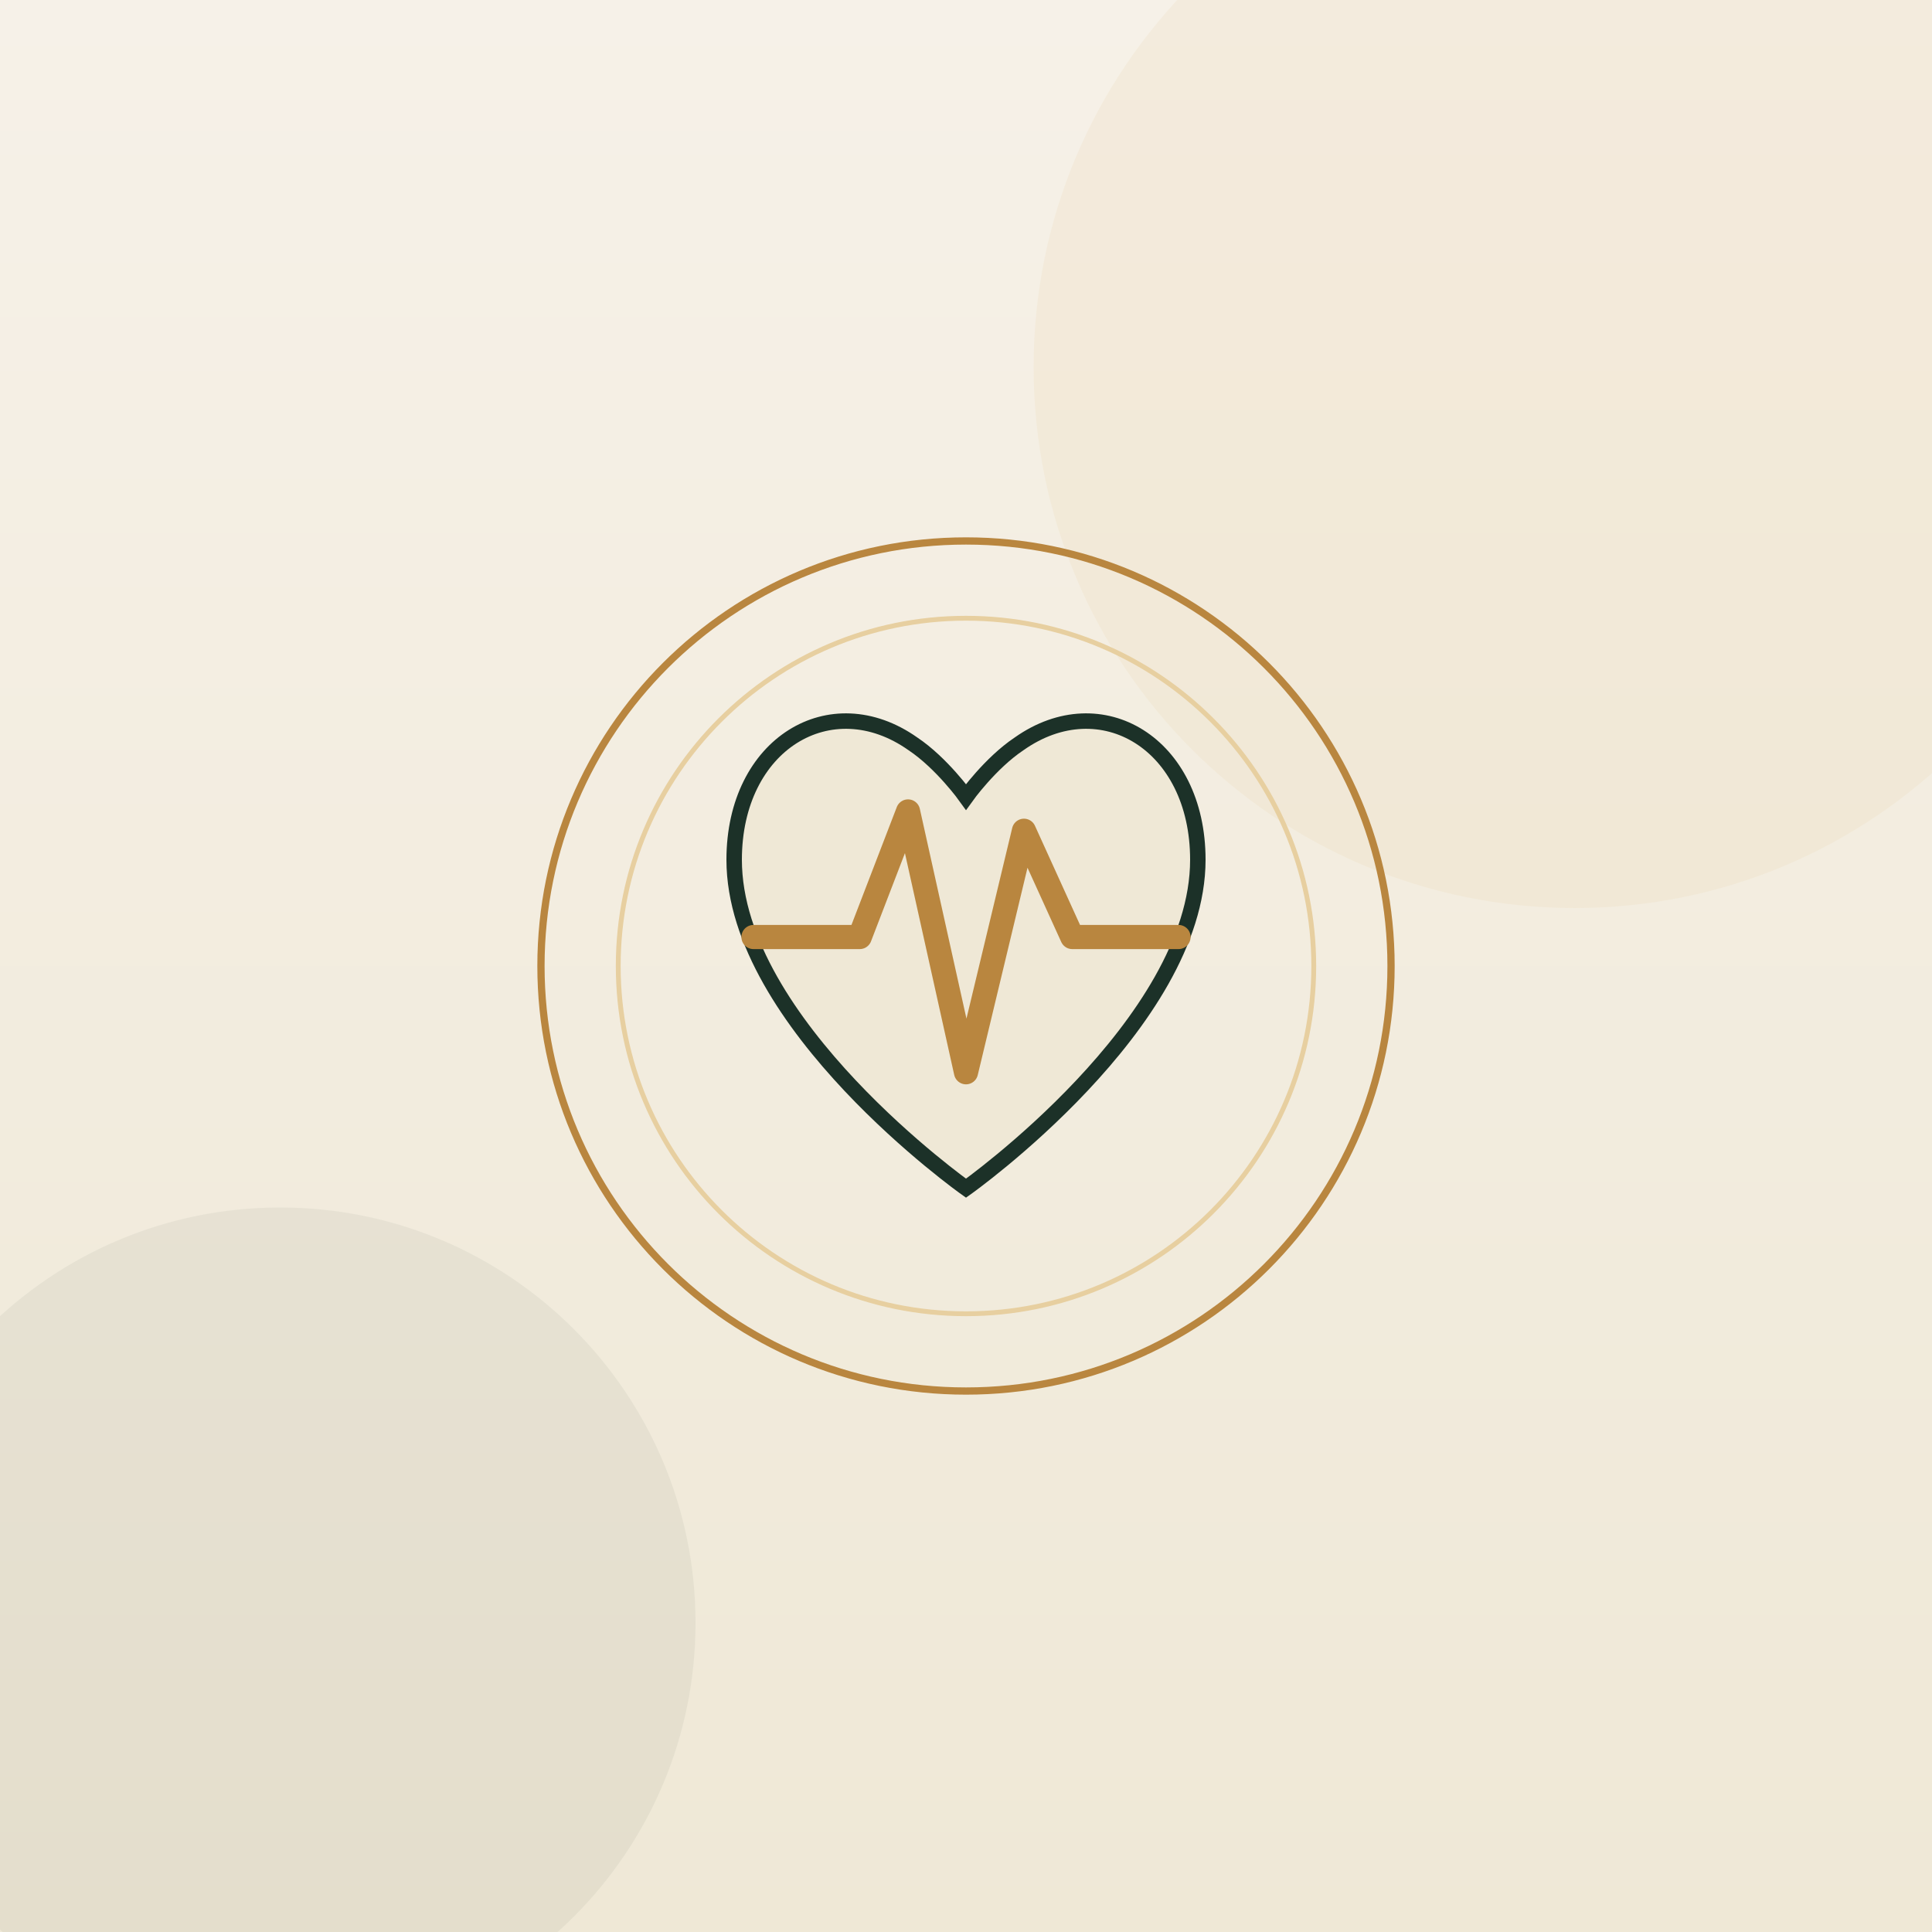
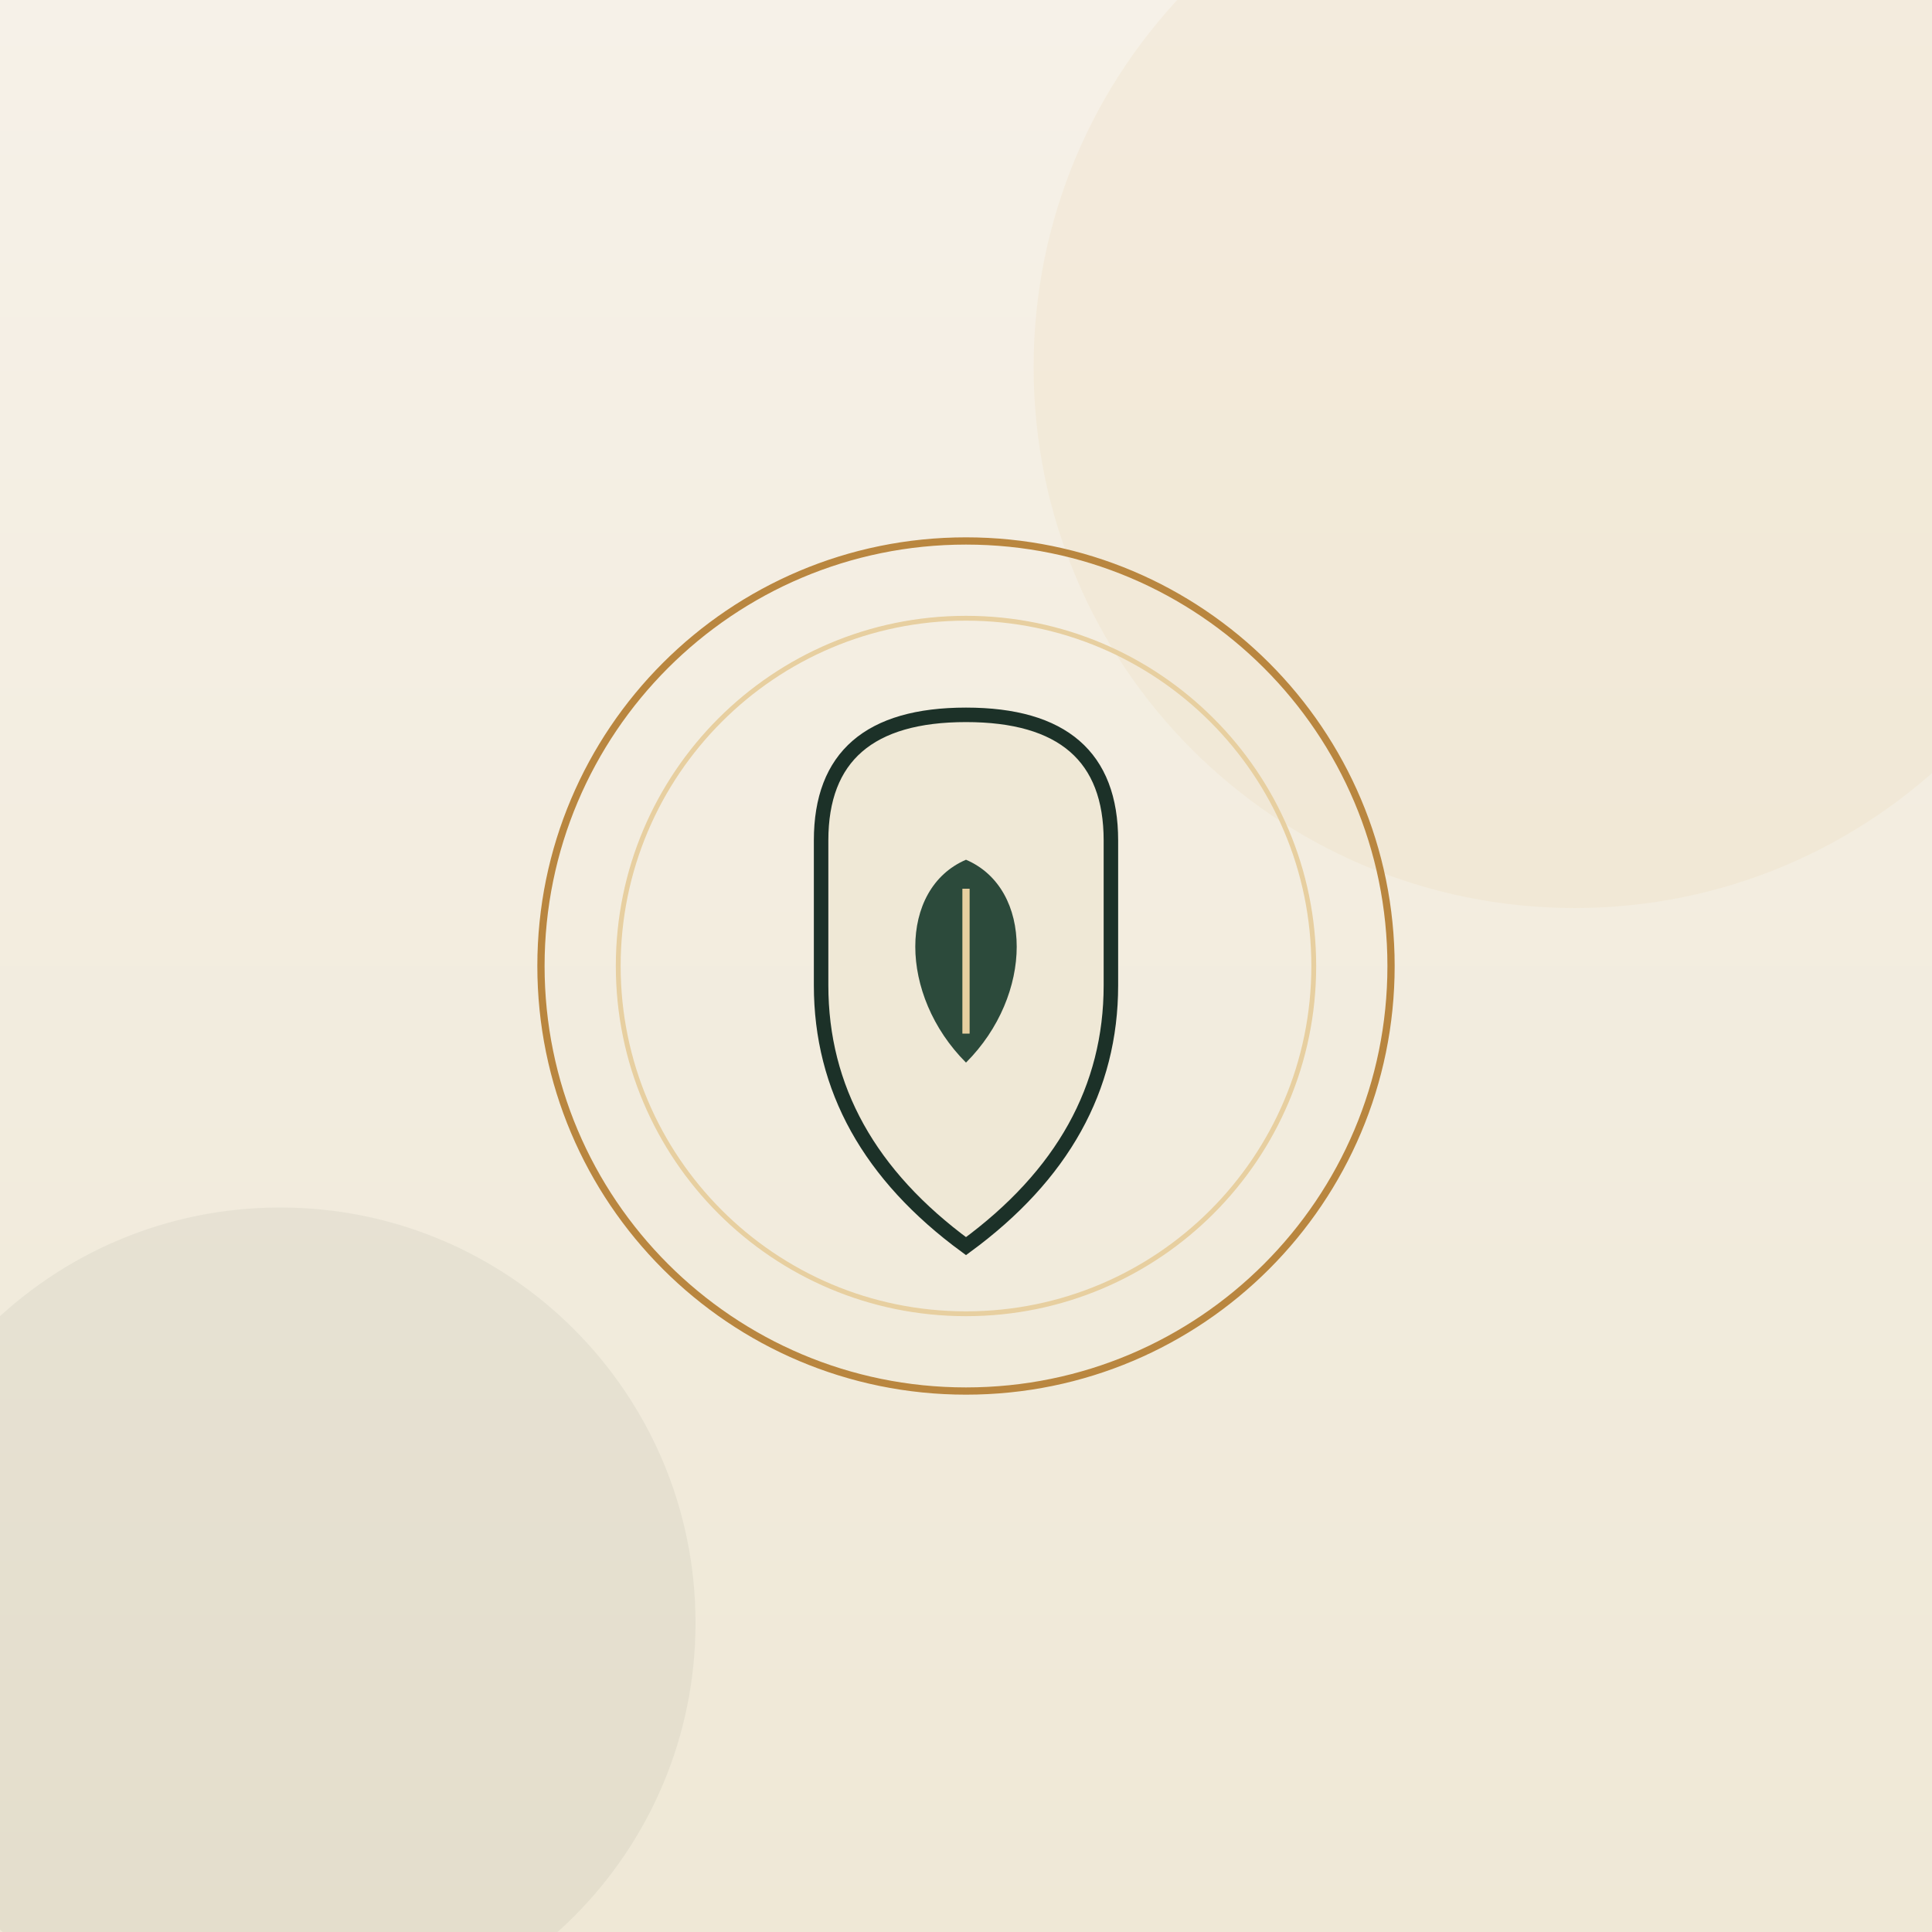
<svg xmlns="http://www.w3.org/2000/svg" width="100%" viewBox="0 0 400 400" role="img">
  <defs>
    <linearGradient id="paperBg" x1="0" y1="0" x2="0" y2="1">
      <stop offset="0%" stop-color="#F6F1E8" />
      <stop offset="100%" stop-color="#EFE8D6" />
    </linearGradient>
  </defs>
  <rect width="400" height="400" fill="url(#paperBg)" />
  <circle cx="326" cy="76" r="112" fill="#E7CFA0" opacity="0.16" />
  <circle cx="58" cy="336" r="86" fill="#2C4A3B" opacity="0.06" />
  <circle cx="200" cy="200" r="88" fill="none" stroke="#B9863F" stroke-width="1.5" />
  <circle cx="200" cy="200" r="72" fill="none" stroke="#E7CFA0" stroke-width="1" />
-   <path d="M200,246 C200,246 152,212 152,178 C152,154 172,142 189,154 C195,158 200,165 200,165 C200,165 205,158 211,154 C228,142 248,154 248,178 C248,212 200,246 200,246 Z" fill="#EFE8D6" stroke="#1C3128" stroke-width="3.2" />
-   <path d="M156,194 L178,194 L188,168 L200,222 L212,172 L222,194 L244,194" fill="none" stroke="#B9863F" stroke-width="5" stroke-linecap="round" stroke-linejoin="round" />
+   <path d="M200,148 Q170,148 170,174 L170,204 Q170,236 200,258 Q230,236 230,204 L230,174 Q230,148 200,148 Z" fill="#EFE8D6" stroke="#1C3128" stroke-width="3" />
+   <path d="M200,178 C214,184 214,206 200,220 C186,206 186,184 200,178 Z" fill="#2C4A3B" />
+   <line x1="200" y1="184" x2="200" y2="214" stroke="#E7CFA0" stroke-width="1.5" />
</svg>
